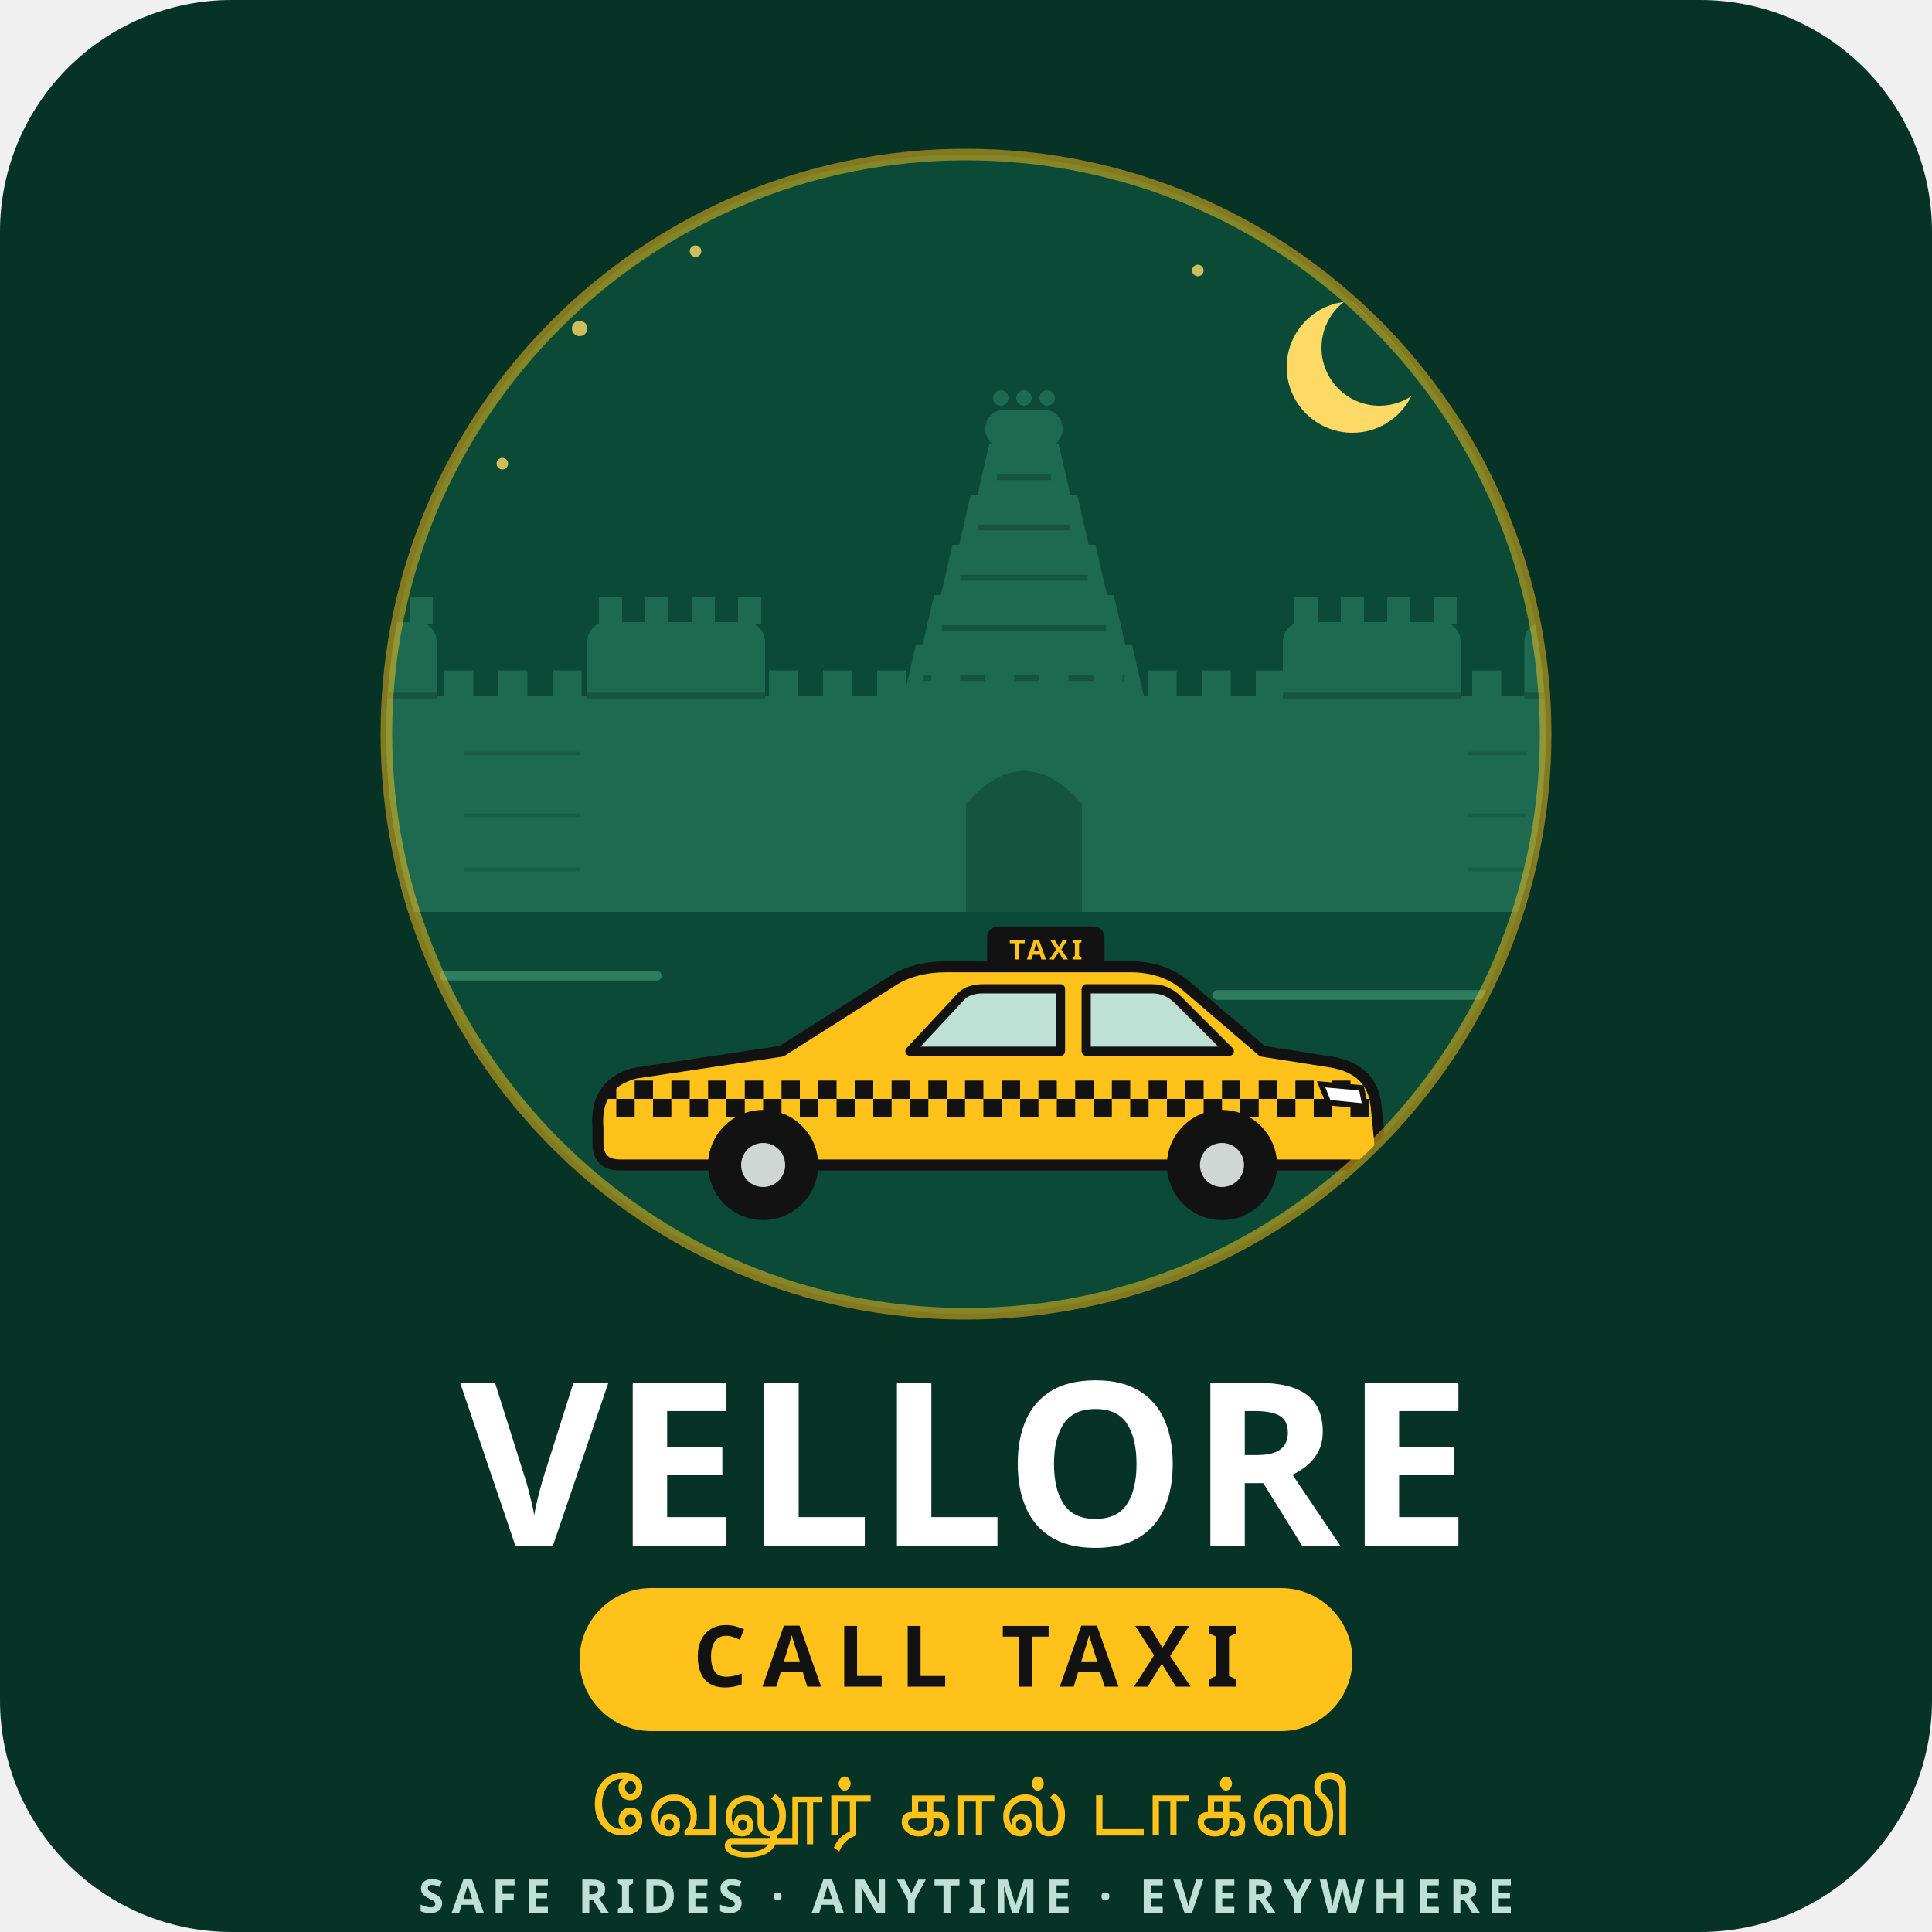
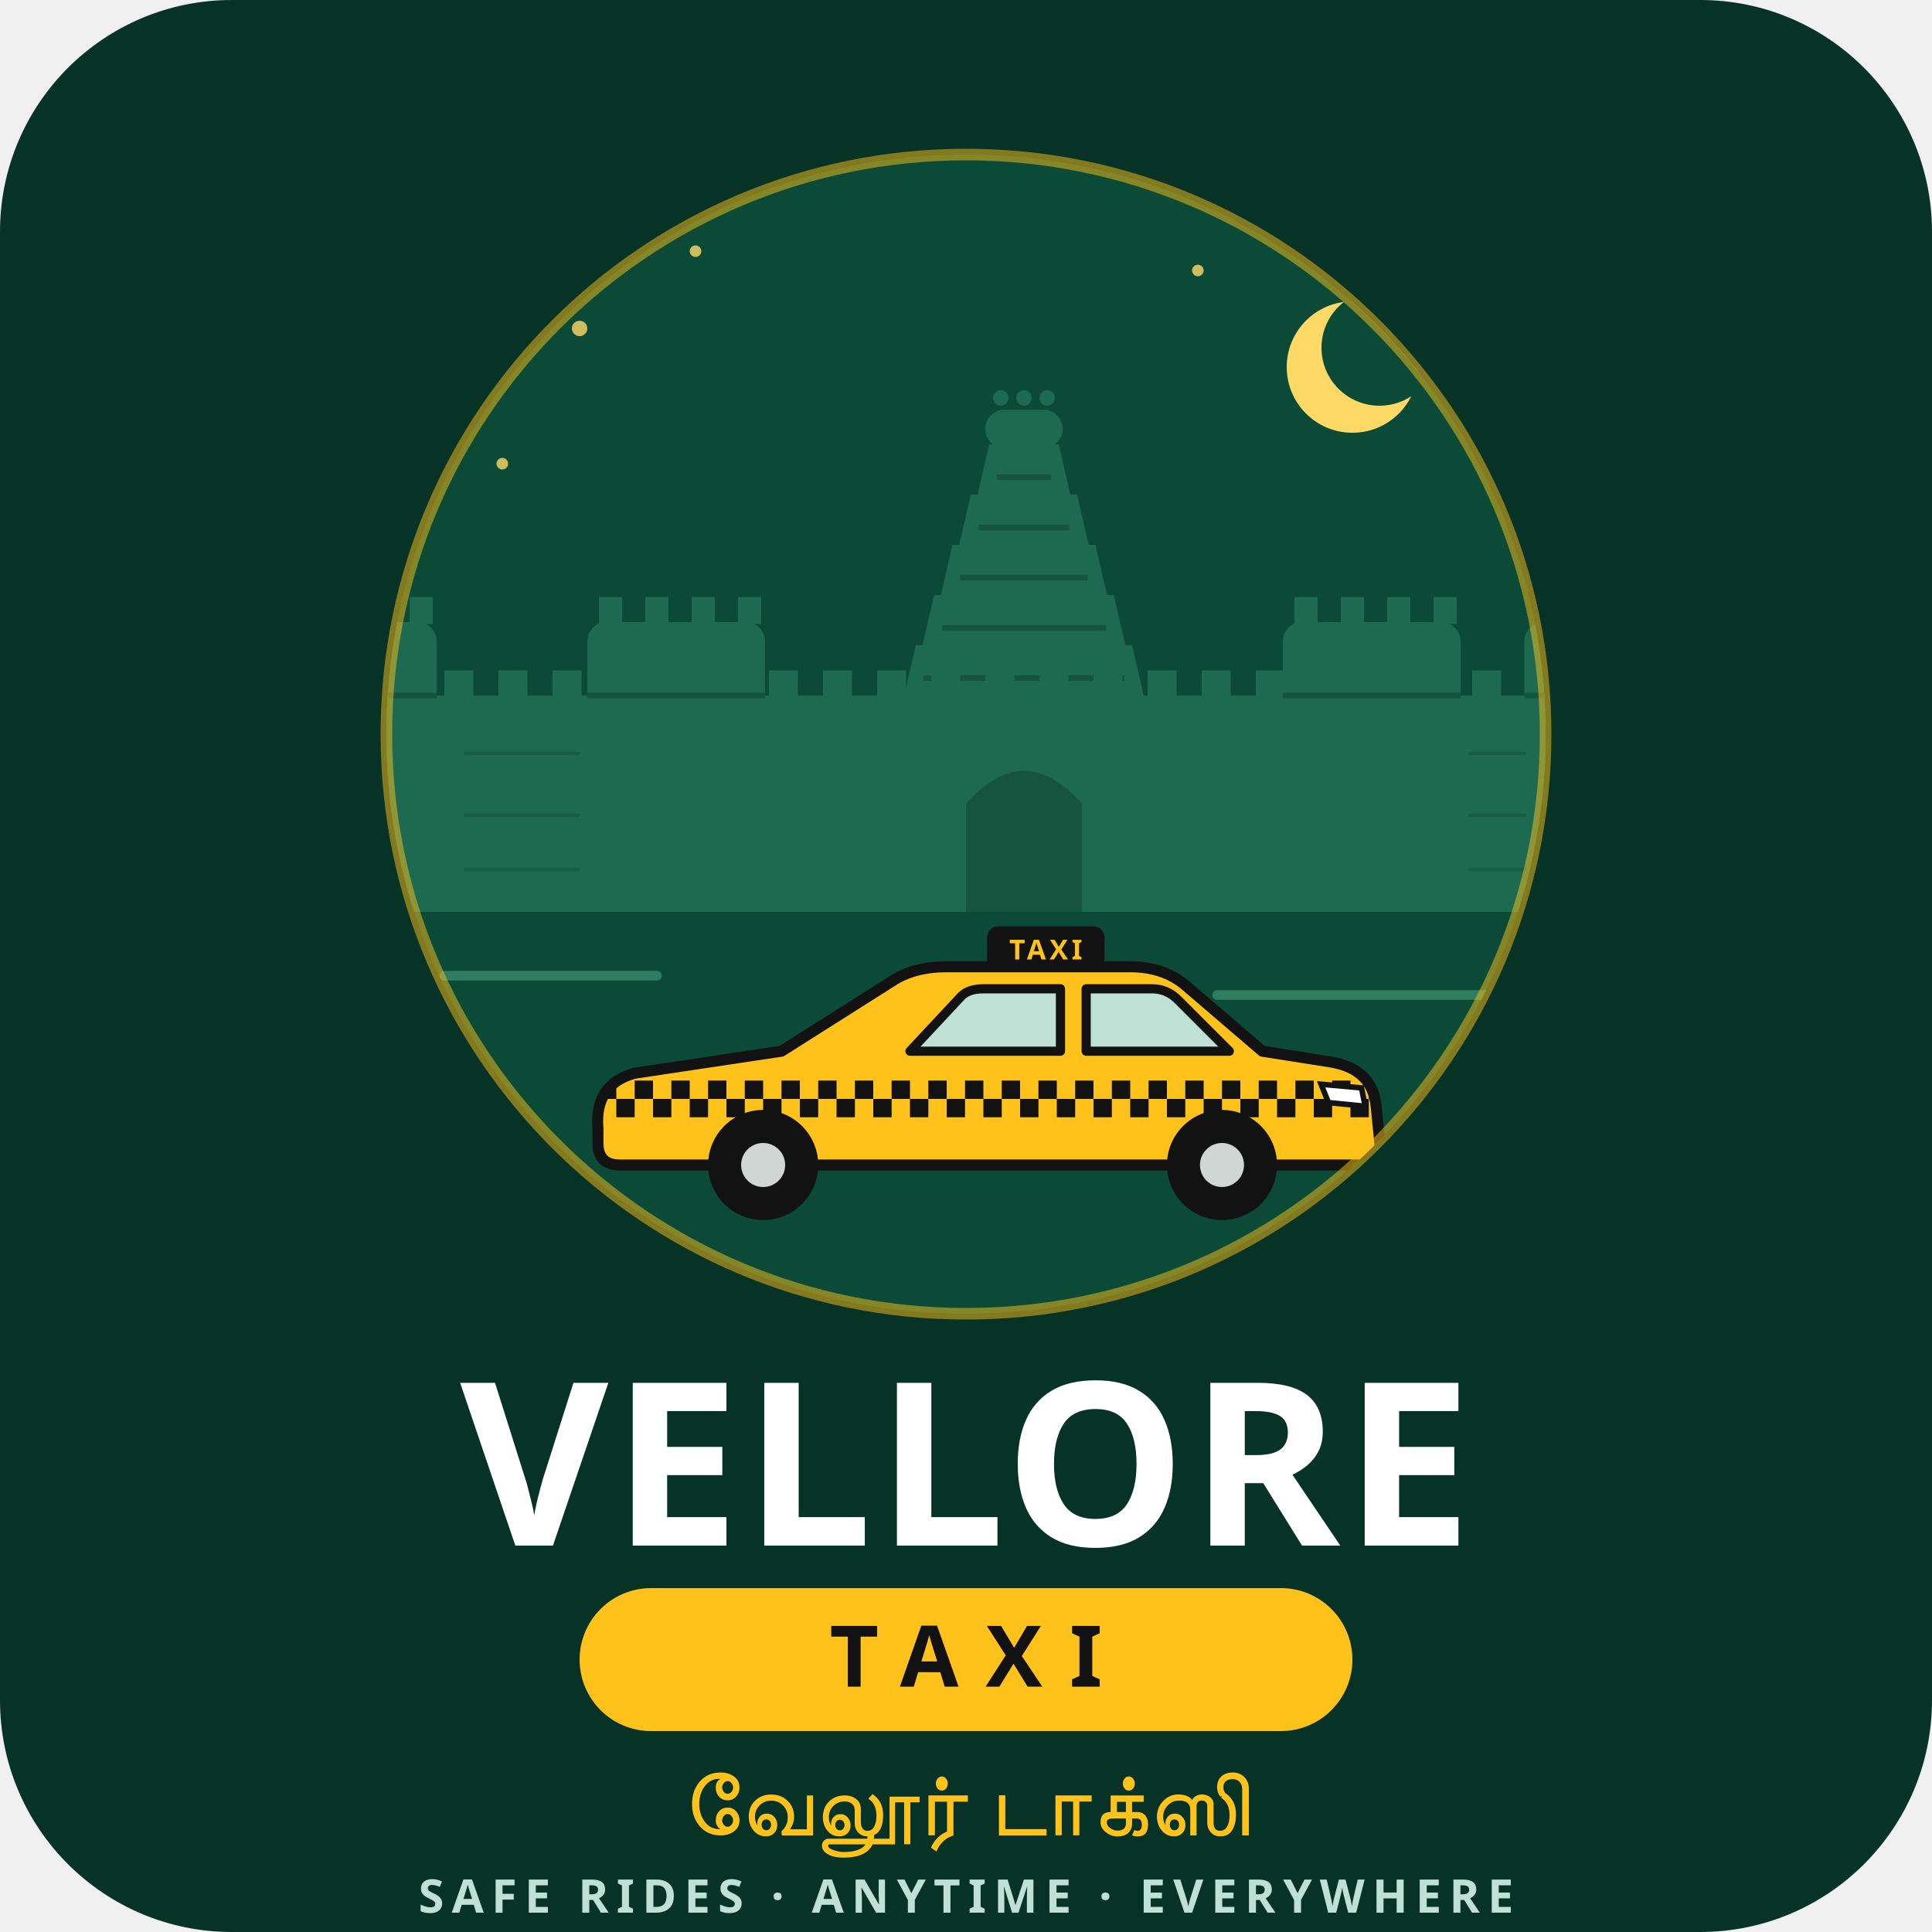
<svg xmlns="http://www.w3.org/2000/svg" viewBox="0 0 1000 1000">
  <defs>
    <style>@font-face{font-family:Baloo;src:url(file:///tmp/fnt/fontsource-baloo-thambi-2-5.3.0/files/baloo-thambi-2-tamil-800-normal.woff2)}</style>
  </defs>
  <rect width="1000" height="1000" rx="120" fill="#073326" />
  <defs>
    <clipPath id="nc">
      <circle cx="500" cy="380" r="300" />
    </clipPath>
  </defs>
  <circle cx="500" cy="380" r="300" fill="#0B4A36" />
  <g clip-path="url(#nc)">
    <circle cx="700" cy="190" r="34" fill="#FFD966" />
    <circle cx="714" cy="180" r="30" fill="#0B4A36" />
    <g fill="#FFD966" opacity=".8">
      <circle cx="300" cy="170" r="4" />
      <circle cx="360" cy="130" r="3" />
      <circle cx="620" cy="140" r="3" />
      <circle cx="260" cy="240" r="3" />
    </g>
    <g transform="translate(100 210)">
      <path d="M368.0 150 L374.0 124 L486.0 124 L492.0 150Z" fill="#1E6A50" />
      <line x1="378.0" y1="141" x2="482.0" y2="141" stroke="#155540" stroke-width="3" />
      <path d="M377.5 124 L383.5 98 L476.5 98 L482.5 124Z" fill="#1E6A50" />
      <line x1="387.5" y1="115" x2="472.5" y2="115" stroke="#155540" stroke-width="3" />
      <path d="M387.0 98 L393.0 72 L467.0 72 L473.0 98Z" fill="#1E6A50" />
      <line x1="397.0" y1="89" x2="463.0" y2="89" stroke="#155540" stroke-width="3" />
      <path d="M396.5 72 L402.5 46 L457.5 46 L463.5 72Z" fill="#1E6A50" />
      <line x1="406.5" y1="63" x2="453.5" y2="63" stroke="#155540" stroke-width="3" />
      <path d="M406.0 46 L412.0 20 L448.0 20 L454.0 46Z" fill="#1E6A50" />
      <line x1="416.0" y1="37" x2="444.0" y2="37" stroke="#155540" stroke-width="3" />
      <rect x="410" y="2" width="40" height="20" rx="10" fill="#1E6A50" />
      <circle cx="418" cy="-4" r="4" fill="#1E6A50" />
      <circle cx="430" cy="-4" r="4" fill="#1E6A50" />
      <circle cx="442" cy="-4" r="4" fill="#1E6A50" />
      <rect x="40" y="150" width="720" height="112" fill="#1E6A50" />
      <rect x="46" y="137" width="15" height="14" fill="#1E6A50" />
      <rect x="74" y="137" width="15" height="14" fill="#1E6A50" />
      <rect x="102" y="137" width="15" height="14" fill="#1E6A50" />
      <rect x="130" y="137" width="15" height="14" fill="#1E6A50" />
      <rect x="158" y="137" width="15" height="14" fill="#1E6A50" />
      <rect x="186" y="137" width="15" height="14" fill="#1E6A50" />
      <rect x="214" y="137" width="15" height="14" fill="#1E6A50" />
      <rect x="242" y="137" width="15" height="14" fill="#1E6A50" />
      <rect x="270" y="137" width="15" height="14" fill="#1E6A50" />
      <rect x="298" y="137" width="15" height="14" fill="#1E6A50" />
      <rect x="326" y="137" width="15" height="14" fill="#1E6A50" />
      <rect x="354" y="137" width="15" height="14" fill="#1E6A50" />
      <rect x="382" y="137" width="15" height="14" fill="#1E6A50" />
      <rect x="410" y="137" width="15" height="14" fill="#1E6A50" />
      <rect x="438" y="137" width="15" height="14" fill="#1E6A50" />
      <rect x="466" y="137" width="15" height="14" fill="#1E6A50" />
      <rect x="494" y="137" width="15" height="14" fill="#1E6A50" />
      <rect x="522" y="137" width="15" height="14" fill="#1E6A50" />
      <rect x="550" y="137" width="15" height="14" fill="#1E6A50" />
      <rect x="578" y="137" width="15" height="14" fill="#1E6A50" />
      <rect x="606" y="137" width="15" height="14" fill="#1E6A50" />
      <rect x="634" y="137" width="15" height="14" fill="#1E6A50" />
      <rect x="662" y="137" width="15" height="14" fill="#1E6A50" />
      <rect x="690" y="137" width="15" height="14" fill="#1E6A50" />
      <rect x="718" y="137" width="15" height="14" fill="#1E6A50" />
      <rect x="746" y="137" width="15" height="14" fill="#1E6A50" />
      <rect x="34" y="112" width="92" height="150" rx="10" fill="#1E6A50" />
      <rect x="40" y="99" width="12" height="14" fill="#1E6A50" />
      <rect x="64" y="99" width="12" height="14" fill="#1E6A50" />
      <rect x="88" y="99" width="12" height="14" fill="#1E6A50" />
      <rect x="112" y="99" width="12" height="14" fill="#1E6A50" />
      <line x1="34" y1="150" x2="126" y2="150" stroke="#155540" stroke-width="3" />
      <rect x="204" y="112" width="92" height="150" rx="10" fill="#1E6A50" />
      <rect x="210" y="99" width="12" height="14" fill="#1E6A50" />
      <rect x="234" y="99" width="12" height="14" fill="#1E6A50" />
      <rect x="258" y="99" width="12" height="14" fill="#1E6A50" />
      <rect x="282" y="99" width="12" height="14" fill="#1E6A50" />
      <line x1="204" y1="150" x2="296" y2="150" stroke="#155540" stroke-width="3" />
      <rect x="564" y="112" width="92" height="150" rx="10" fill="#1E6A50" />
      <rect x="570" y="99" width="12" height="14" fill="#1E6A50" />
      <rect x="594" y="99" width="12" height="14" fill="#1E6A50" />
      <rect x="618" y="99" width="12" height="14" fill="#1E6A50" />
      <rect x="642" y="99" width="12" height="14" fill="#1E6A50" />
      <line x1="564" y1="150" x2="656" y2="150" stroke="#155540" stroke-width="3" />
      <rect x="689" y="112" width="92" height="150" rx="10" fill="#1E6A50" />
      <rect x="695" y="99" width="12" height="14" fill="#1E6A50" />
      <rect x="719" y="99" width="12" height="14" fill="#1E6A50" />
      <rect x="743" y="99" width="12" height="14" fill="#1E6A50" />
      <rect x="767" y="99" width="12" height="14" fill="#1E6A50" />
      <line x1="689" y1="150" x2="781" y2="150" stroke="#155540" stroke-width="3" />
      <path d="M400 262 L400 206 Q430 172 460 206 L460 262Z" fill="#155540" />
      <line x1="140" y1="180" x2="200" y2="180" stroke="#155540" stroke-width="2" opacity=".6" />
      <line x1="660" y1="180" x2="690" y2="180" stroke="#155540" stroke-width="2" opacity=".6" />
      <line x1="140" y1="212" x2="200" y2="212" stroke="#155540" stroke-width="2" opacity=".6" />
      <line x1="660" y1="212" x2="690" y2="212" stroke="#155540" stroke-width="2" opacity=".6" />
      <line x1="140" y1="240" x2="200" y2="240" stroke="#155540" stroke-width="2" opacity=".6" />
      <line x1="660" y1="240" x2="690" y2="240" stroke="#155540" stroke-width="2" opacity=".6" />
    </g>
    <g stroke="#2F7D61" stroke-width="5" stroke-linecap="round">
      <line x1="230" y1="505" x2="340" y2="505" />
      <line x1="630" y1="515" x2="770" y2="515" />
    </g>
    <g transform="translate(300 470) scale(.95)">
      <defs>
        <clipPath id="k2">
          <path d="M10 120 Q8 96 30 90 L110 78 L170 40 Q182 32 200 32 L300 32 Q318 32 330 42 L372 78 L410 84 Q432 88 434 108 L436 128 Q436 140 424 140 L22 140 Q10 140 10 128Z" />
        </clipPath>
      </defs>
      <rect x="222" y="10" width="64" height="24" rx="6" fill="#121212" />
      <text x="254" y="28" text-anchor="middle" font-family="Poppins" font-weight="700" font-size="15" letter-spacing="2" fill="#FFC21A">TAXI</text>
      <path d="M10 120 Q8 96 30 90 L110 78 L170 40 Q182 32 200 32 L300 32 Q318 32 330 42 L372 78 L410 84 Q432 88 434 108 L436 128 Q436 140 424 140 L22 140 Q10 140 10 128Z" fill="#FFC21A" stroke="#121212" stroke-width="6" stroke-linejoin="round" />
      <path d="M180 78 L208 48 Q212 44 220 44 L262 44 L262 78Z" fill="#BFE0D4" stroke="#121212" stroke-width="5" stroke-linejoin="round" />
      <path d="M276 44 L312 44 Q320 44 326 50 L354 78 L276 78Z" fill="#BFE0D4" stroke="#121212" stroke-width="5" stroke-linejoin="round" />
      <g clip-path="url(#k2)">
        <rect x="10" y="94" width="10" height="10" fill="#121212" />
        <rect x="20" y="104" width="10" height="10" fill="#121212" />
        <rect x="30" y="94" width="10" height="10" fill="#121212" />
        <rect x="40" y="104" width="10" height="10" fill="#121212" />
        <rect x="50" y="94" width="10" height="10" fill="#121212" />
        <rect x="60" y="104" width="10" height="10" fill="#121212" />
        <rect x="70" y="94" width="10" height="10" fill="#121212" />
        <rect x="80" y="104" width="10" height="10" fill="#121212" />
        <rect x="90" y="94" width="10" height="10" fill="#121212" />
        <rect x="100" y="104" width="10" height="10" fill="#121212" />
        <rect x="110" y="94" width="10" height="10" fill="#121212" />
        <rect x="120" y="104" width="10" height="10" fill="#121212" />
        <rect x="130" y="94" width="10" height="10" fill="#121212" />
        <rect x="140" y="104" width="10" height="10" fill="#121212" />
        <rect x="150" y="94" width="10" height="10" fill="#121212" />
        <rect x="160" y="104" width="10" height="10" fill="#121212" />
        <rect x="170" y="94" width="10" height="10" fill="#121212" />
        <rect x="180" y="104" width="10" height="10" fill="#121212" />
        <rect x="190" y="94" width="10" height="10" fill="#121212" />
        <rect x="200" y="104" width="10" height="10" fill="#121212" />
        <rect x="210" y="94" width="10" height="10" fill="#121212" />
        <rect x="220" y="104" width="10" height="10" fill="#121212" />
        <rect x="230" y="94" width="10" height="10" fill="#121212" />
        <rect x="240" y="104" width="10" height="10" fill="#121212" />
        <rect x="250" y="94" width="10" height="10" fill="#121212" />
        <rect x="260" y="104" width="10" height="10" fill="#121212" />
        <rect x="270" y="94" width="10" height="10" fill="#121212" />
        <rect x="280" y="104" width="10" height="10" fill="#121212" />
        <rect x="290" y="94" width="10" height="10" fill="#121212" />
        <rect x="300" y="104" width="10" height="10" fill="#121212" />
        <rect x="310" y="94" width="10" height="10" fill="#121212" />
        <rect x="320" y="104" width="10" height="10" fill="#121212" />
        <rect x="330" y="94" width="10" height="10" fill="#121212" />
        <rect x="340" y="104" width="10" height="10" fill="#121212" />
        <rect x="350" y="94" width="10" height="10" fill="#121212" />
        <rect x="360" y="104" width="10" height="10" fill="#121212" />
        <rect x="370" y="94" width="10" height="10" fill="#121212" />
        <rect x="380" y="104" width="10" height="10" fill="#121212" />
        <rect x="390" y="94" width="10" height="10" fill="#121212" />
        <rect x="400" y="104" width="10" height="10" fill="#121212" />
        <rect x="410" y="94" width="10" height="10" fill="#121212" />
        <rect x="420" y="104" width="10" height="10" fill="#121212" />
        <rect x="430" y="94" width="10" height="10" fill="#121212" />
      </g>
      <path d="M404 96 L426 98 L428 108 L408 106Z" fill="#FFFFFF" stroke="#121212" stroke-width="3" />
      <circle cx="100" cy="140" r="30" fill="#121212" />
      <circle cx="100" cy="140" r="12" fill="#cfd6d3" />
      <circle cx="350" cy="140" r="30" fill="#121212" />
      <circle cx="350" cy="140" r="12" fill="#cfd6d3" />
    </g>
  </g>
  <circle cx="500" cy="380" r="300" fill="none" stroke="#FFC21A" stroke-width="6" opacity=".5" />
  <text x="500" y="800" text-anchor="middle" font-family="Poppins" font-weight="800" font-size="118" letter-spacing="2" fill="#FFFFFF">VELLORE</text>
  <rect x="300" y="822" width="400" height="74" rx="37" fill="#FFC21A" />
-   <text x="500" y="873" text-anchor="middle" font-family="Poppins" font-weight="800" font-size="44" letter-spacing="8" fill="#121212">CALL TAXI</text>
-   <text x="500" y="950" text-anchor="middle" font-family="Baloo" font-size="46" fill="#FFC21A">வேலூர் கால் டாக்ஸி</text>
+   <text x="500" y="873" text-anchor="middle" font-family="Poppins" font-weight="800" font-size="44" letter-spacing="14" fill="#121212">TAXI</text>
+   <text x="500" y="950" text-anchor="middle" font-family="Baloo" font-size="46" fill="#FFC21A">வேலூர் டாக்ஸி</text>
  <text x="500" y="990" text-anchor="middle" font-family="Poppins" font-weight="600" font-size="24" letter-spacing="4" fill="#BFE0D4">SAFE RIDES · ANYTIME · EVERYWHERE</text>
</svg>
